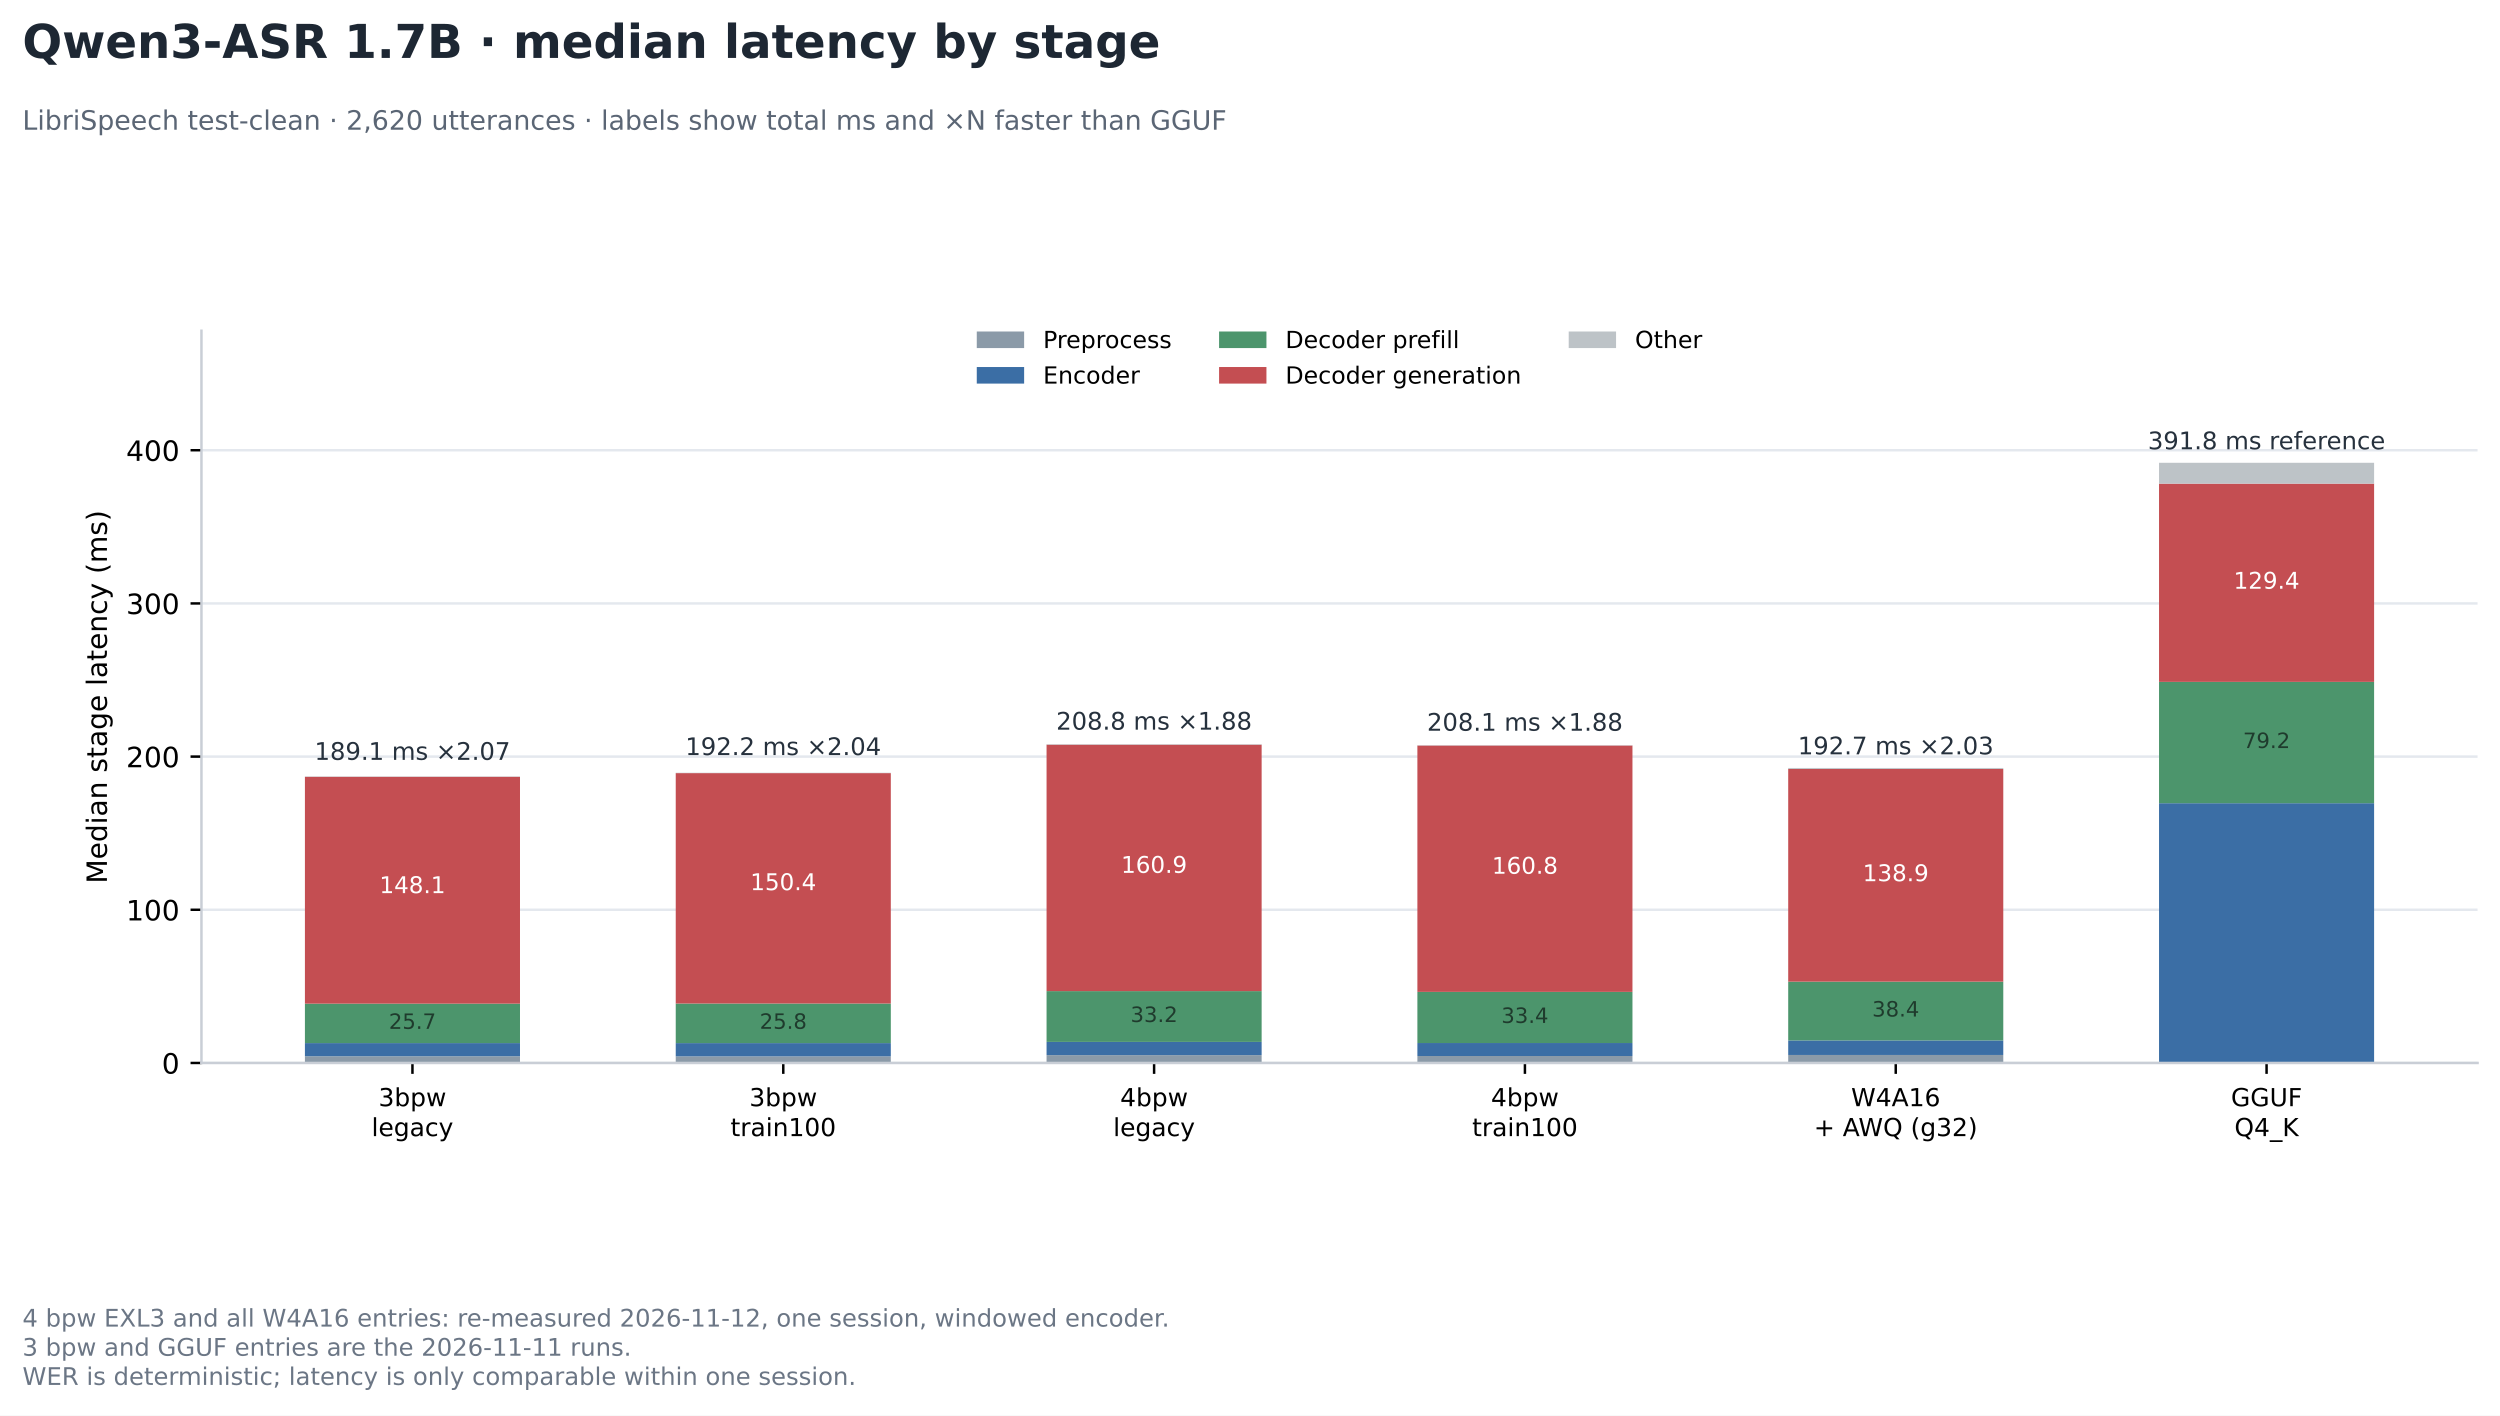
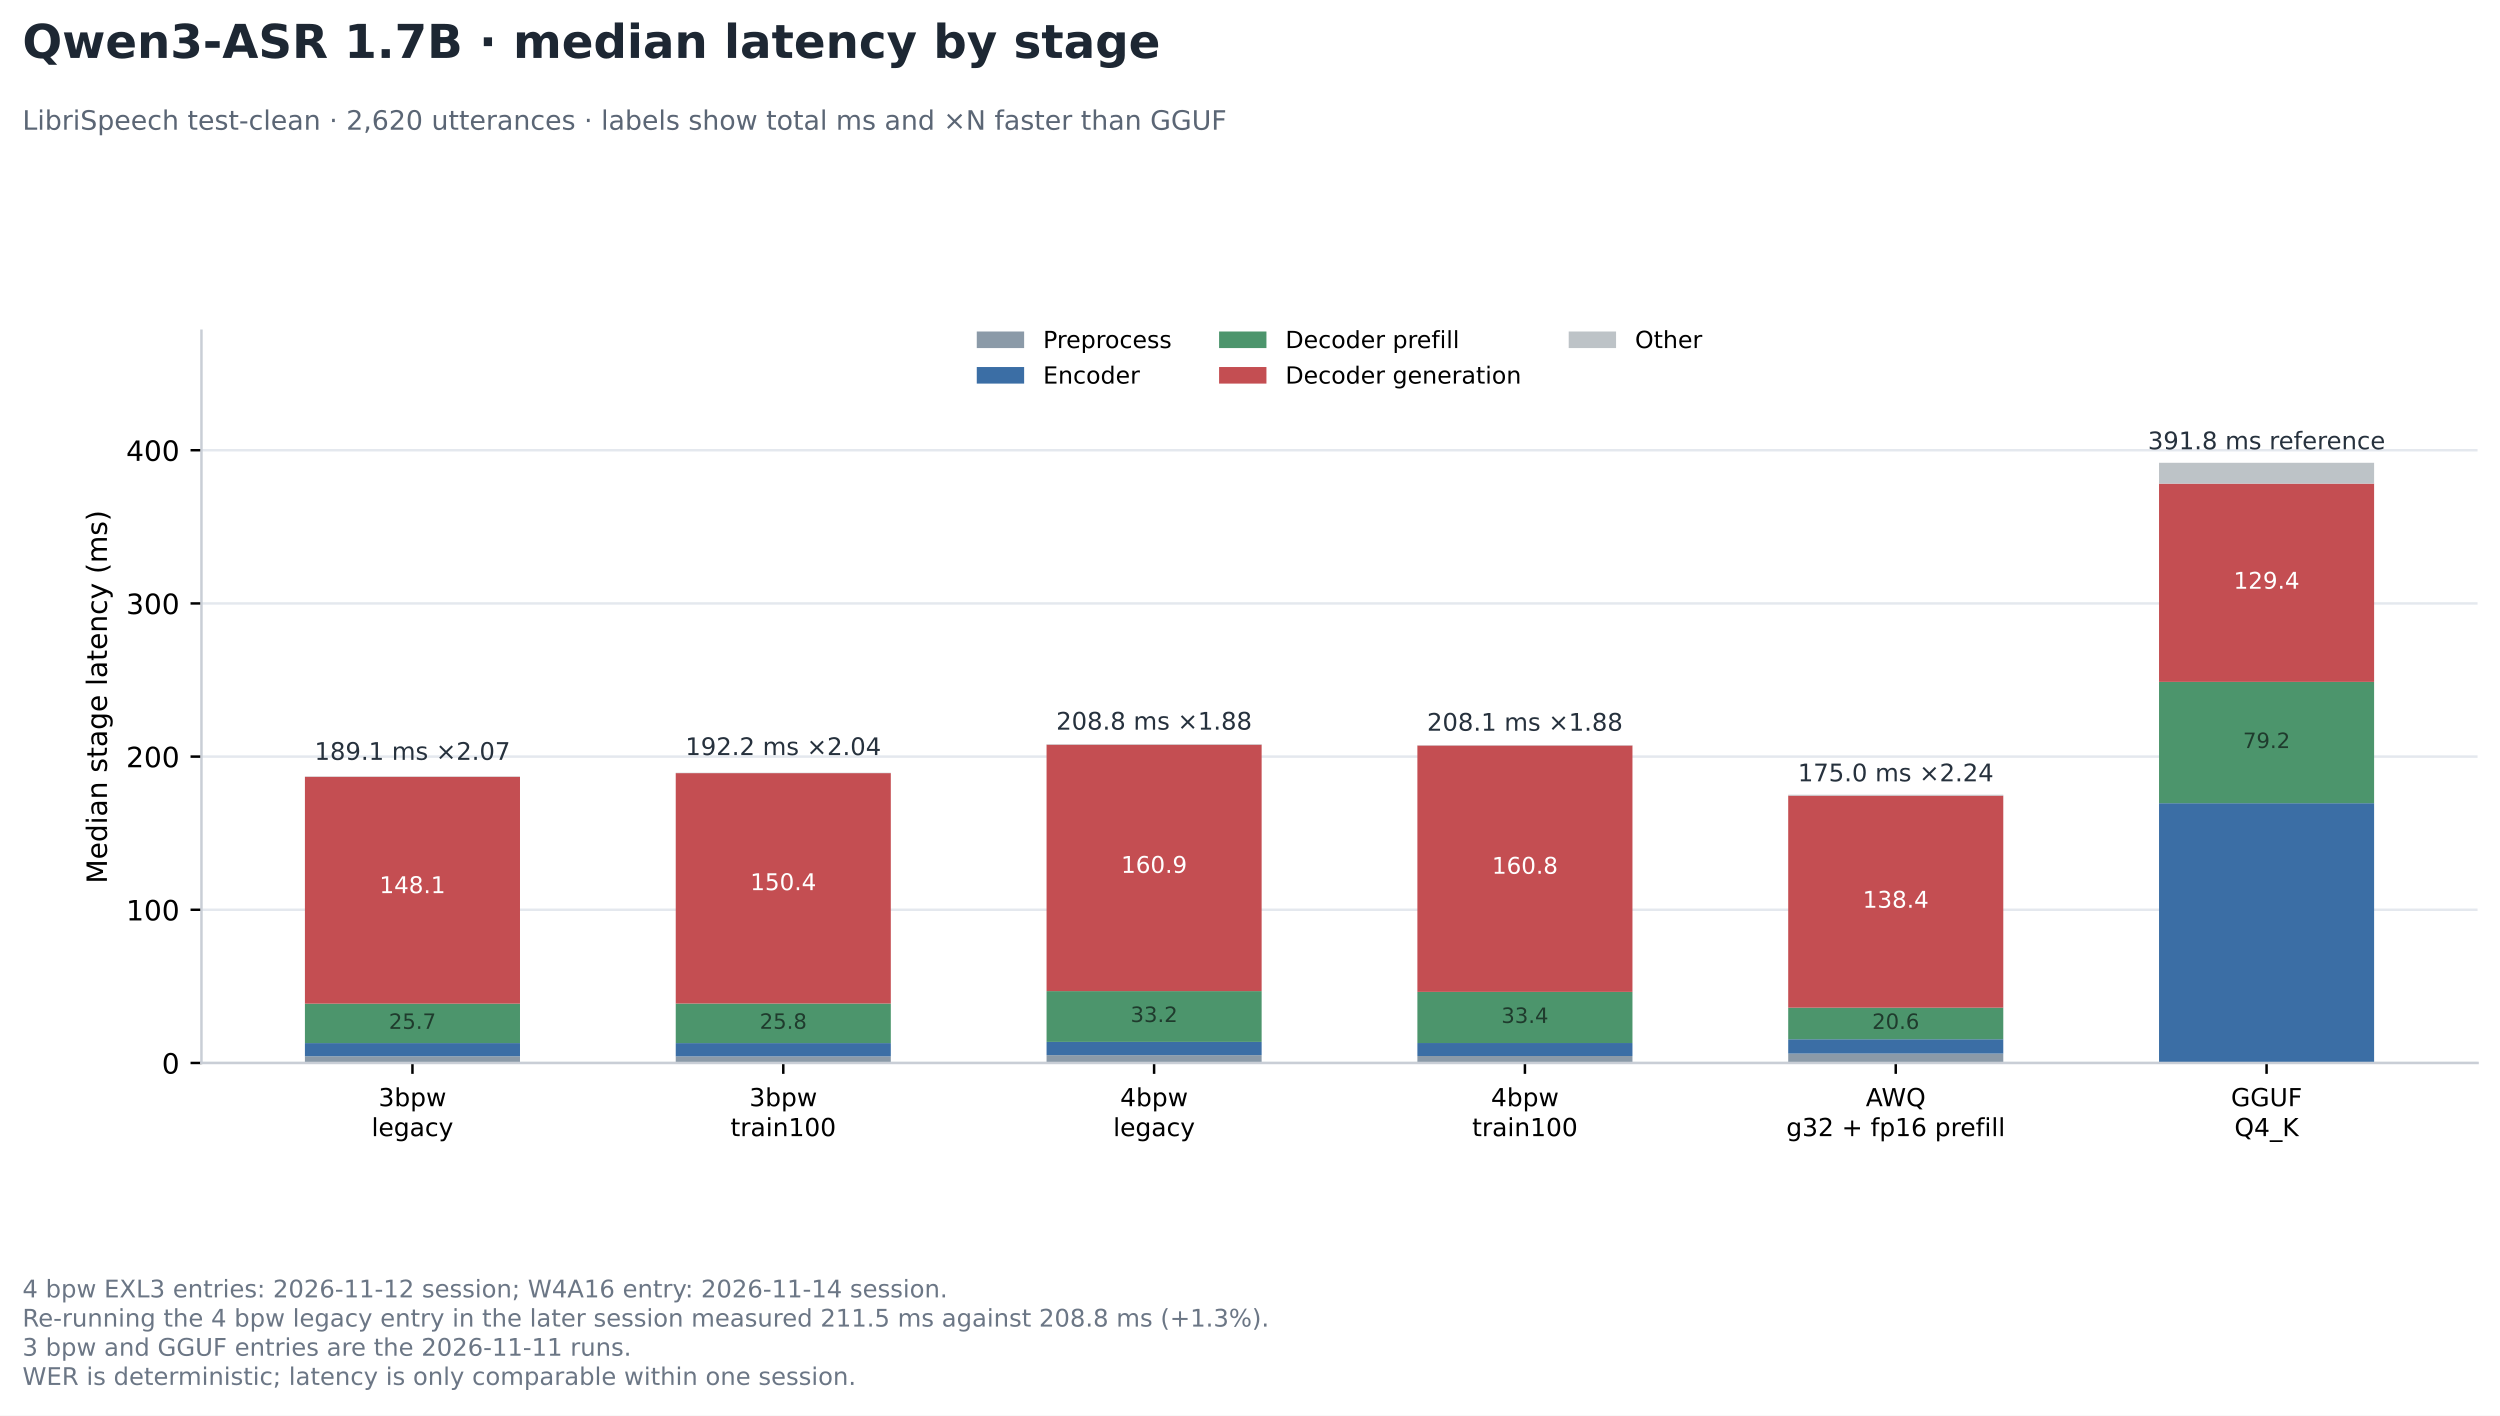
<svg xmlns="http://www.w3.org/2000/svg" xmlns:xlink="http://www.w3.org/1999/xlink" width="802.368pt" height="454.342pt" viewBox="0 0 802.368 454.342" version="1.1">
  <defs>
    <style type="text/css">*{stroke-linejoin: round; stroke-linecap: butt}</style>
  </defs>
  <g id="figure_1">
    <g id="patch_1">
      <path d="M 0 454.342 L 802.368 454.342 L 802.368 0 L 0 0 z " style="fill: #ffffff" />
    </g>
    <g id="axes_1">
      <g id="patch_2">
        <path d="M 64.656 341.158 L 795.168 341.158 L 795.168 106.15 L 64.656 106.15 z " style="fill: #ffffff" />
      </g>
      <g id="matplotlib.axis_1">
        <g id="xtick_1">
          <g id="line2d_1">
            <defs>
-               <path id="m42206c5c84" d="M 0 0 L 0 3.5 " style="stroke: #000000; stroke-width: 0.8" />
+               <path id="m125ddb1082" d="M 0 0 L 0 3.5 " style="stroke: #000000; stroke-width: 0.8" />
            </defs>
            <g>
-               <use xlink:href="#m42206c5c84" x="132.375" y="341.158" style="stroke: #000000; stroke-width: 0.8" />
+               <use xlink:href="#m125ddb1082" x="132.375" y="341.158" style="stroke: #000000; stroke-width: 0.8" />
            </g>
          </g>
          <g id="text_1">
            <text style="font-size: 8px; font-family: 'DejaVu Sans'" transform="translate(121.4803 355.0372)">3bpw</text>
            <text style="font-size: 8px; font-family: 'DejaVu Sans'" transform="translate(119.2453 364.6394)">legacy</text>
          </g>
        </g>
        <g id="xtick_2">
          <g id="line2d_2">
            <g>
-               <use xlink:href="#m42206c5c84" x="251.39" y="341.158" style="stroke: #000000; stroke-width: 0.8" />
+               <use xlink:href="#m125ddb1082" x="251.39" y="341.158" style="stroke: #000000; stroke-width: 0.8" />
            </g>
          </g>
          <g id="text_2">
            <text style="font-size: 8px; font-family: 'DejaVu Sans'" transform="translate(240.495 355.0372)">3bpw</text>
            <text style="font-size: 8px; font-family: 'DejaVu Sans'" transform="translate(234.445 364.6394)">train100</text>
          </g>
        </g>
        <g id="xtick_3">
          <g id="line2d_3">
            <g>
-               <use xlink:href="#m42206c5c84" x="370.405" y="341.158" style="stroke: #000000; stroke-width: 0.8" />
+               <use xlink:href="#m125ddb1082" x="370.405" y="341.158" style="stroke: #000000; stroke-width: 0.8" />
            </g>
          </g>
          <g id="text_3">
            <text style="font-size: 8px; font-family: 'DejaVu Sans'" transform="translate(359.5097 355.0372)">4bpw</text>
            <text style="font-size: 8px; font-family: 'DejaVu Sans'" transform="translate(357.2747 364.6394)">legacy</text>
          </g>
        </g>
        <g id="xtick_4">
          <g id="line2d_4">
            <g>
-               <use xlink:href="#m42206c5c84" x="489.419" y="341.158" style="stroke: #000000; stroke-width: 0.8" />
+               <use xlink:href="#m125ddb1082" x="489.419" y="341.158" style="stroke: #000000; stroke-width: 0.8" />
            </g>
          </g>
          <g id="text_4">
            <text style="font-size: 8px; font-family: 'DejaVu Sans'" transform="translate(478.5243 355.0372)">4bpw</text>
            <text style="font-size: 8px; font-family: 'DejaVu Sans'" transform="translate(472.4743 364.6394)">train100</text>
          </g>
        </g>
        <g id="xtick_5">
          <g id="line2d_5">
            <g>
-               <use xlink:href="#m42206c5c84" x="608.434" y="341.158" style="stroke: #000000; stroke-width: 0.8" />
+               <use xlink:href="#m125ddb1082" x="608.434" y="341.158" style="stroke: #000000; stroke-width: 0.8" />
            </g>
          </g>
          <g id="text_5">
-             <text style="font-size: 8px; font-family: 'DejaVu Sans'" transform="translate(594.1077 355.0366)">W4A16</text>
-             <text style="font-size: 8px; font-family: 'DejaVu Sans'" transform="translate(582.1677 364.6381)">+ AWQ (g32)</text>
+             <text style="font-size: 8px; font-family: 'DejaVu Sans'" transform="translate(598.8127 355.0366)">AWQ</text>
+             <text style="font-size: 8px; font-family: 'DejaVu Sans'" transform="translate(573.3027 364.6388)">g32 + fp16 prefill</text>
          </g>
        </g>
        <g id="xtick_6">
          <g id="line2d_6">
            <g>
-               <use xlink:href="#m42206c5c84" x="727.449" y="341.158" style="stroke: #000000; stroke-width: 0.8" />
+               <use xlink:href="#m125ddb1082" x="727.449" y="341.158" style="stroke: #000000; stroke-width: 0.8" />
            </g>
          </g>
          <g id="text_6">
            <text style="font-size: 8px; font-family: 'DejaVu Sans'" transform="translate(716.0218 355.0366)">GGUF</text>
            <text style="font-size: 8px; font-family: 'DejaVu Sans'" transform="translate(717.1318 364.6381)">Q4_K</text>
          </g>
        </g>
      </g>
      <g id="matplotlib.axis_2">
        <g id="ytick_1">
          <g id="line2d_7">
-             <path d="M 64.656 341.158 L 795.168 341.158 " clip-path="url(#p453dd341d3)" style="fill: none; stroke: #e4e8ee; stroke-width: 0.8; stroke-linecap: square" />
+             <path d="M 64.656 341.158 L 795.168 341.158 " clip-path="url(#pf17461b7f7)" style="fill: none; stroke: #e4e8ee; stroke-width: 0.8; stroke-linecap: square" />
          </g>
          <g id="line2d_8">
            <defs>
-               <path id="me9b0574180" d="M 0 0 L -3.5 0 " style="stroke: #000000; stroke-width: 0.8" />
+               <path id="m1e3dc295d7" d="M 0 0 L -3.5 0 " style="stroke: #000000; stroke-width: 0.8" />
            </defs>
            <g>
-               <use xlink:href="#me9b0574180" x="64.656" y="341.158" style="stroke: #000000; stroke-width: 0.8" />
+               <use xlink:href="#m1e3dc295d7" x="64.656" y="341.158" style="stroke: #000000; stroke-width: 0.8" />
            </g>
          </g>
          <g id="text_7">
            <text style="font-size: 9px; font-family: 'DejaVu Sans'; text-anchor: end" x="57.656" y="344.577" transform="rotate(-0 57.656 344.5766)">0</text>
          </g>
        </g>
        <g id="ytick_2">
          <g id="line2d_9">
-             <path d="M 64.656 291.993 L 795.168 291.993 " clip-path="url(#p453dd341d3)" style="fill: none; stroke: #e4e8ee; stroke-width: 0.8; stroke-linecap: square" />
+             <path d="M 64.656 291.993 L 795.168 291.993 " clip-path="url(#pf17461b7f7)" style="fill: none; stroke: #e4e8ee; stroke-width: 0.8; stroke-linecap: square" />
          </g>
          <g id="line2d_10">
            <g>
-               <use xlink:href="#me9b0574180" x="64.656" y="291.993" style="stroke: #000000; stroke-width: 0.8" />
+               <use xlink:href="#m1e3dc295d7" x="64.656" y="291.993" style="stroke: #000000; stroke-width: 0.8" />
            </g>
          </g>
          <g id="text_8">
            <text style="font-size: 9px; font-family: 'DejaVu Sans'; text-anchor: end" x="57.656" y="295.412" transform="rotate(-0 57.656 295.4124)">100</text>
          </g>
        </g>
        <g id="ytick_3">
          <g id="line2d_11">
-             <path d="M 64.656 242.829 L 795.168 242.829 " clip-path="url(#p453dd341d3)" style="fill: none; stroke: #e4e8ee; stroke-width: 0.8; stroke-linecap: square" />
+             <path d="M 64.656 242.829 L 795.168 242.829 " clip-path="url(#pf17461b7f7)" style="fill: none; stroke: #e4e8ee; stroke-width: 0.8; stroke-linecap: square" />
          </g>
          <g id="line2d_12">
            <g>
-               <use xlink:href="#me9b0574180" x="64.656" y="242.829" style="stroke: #000000; stroke-width: 0.8" />
+               <use xlink:href="#m1e3dc295d7" x="64.656" y="242.829" style="stroke: #000000; stroke-width: 0.8" />
            </g>
          </g>
          <g id="text_9">
            <text style="font-size: 9px; font-family: 'DejaVu Sans'; text-anchor: end" x="57.656" y="246.248" transform="rotate(-0 57.656 246.2482)">200</text>
          </g>
        </g>
        <g id="ytick_4">
          <g id="line2d_13">
-             <path d="M 64.656 193.665 L 795.168 193.665 " clip-path="url(#p453dd341d3)" style="fill: none; stroke: #e4e8ee; stroke-width: 0.8; stroke-linecap: square" />
+             <path d="M 64.656 193.665 L 795.168 193.665 " clip-path="url(#pf17461b7f7)" style="fill: none; stroke: #e4e8ee; stroke-width: 0.8; stroke-linecap: square" />
          </g>
          <g id="line2d_14">
            <g>
-               <use xlink:href="#me9b0574180" x="64.656" y="193.665" style="stroke: #000000; stroke-width: 0.8" />
+               <use xlink:href="#m1e3dc295d7" x="64.656" y="193.665" style="stroke: #000000; stroke-width: 0.8" />
            </g>
          </g>
          <g id="text_10">
            <text style="font-size: 9px; font-family: 'DejaVu Sans'; text-anchor: end" x="57.656" y="197.084" transform="rotate(-0 57.656 197.084)">300</text>
          </g>
        </g>
        <g id="ytick_5">
          <g id="line2d_15">
-             <path d="M 64.656 144.501 L 795.168 144.501 " clip-path="url(#p453dd341d3)" style="fill: none; stroke: #e4e8ee; stroke-width: 0.8; stroke-linecap: square" />
+             <path d="M 64.656 144.501 L 795.168 144.501 " clip-path="url(#pf17461b7f7)" style="fill: none; stroke: #e4e8ee; stroke-width: 0.8; stroke-linecap: square" />
          </g>
          <g id="line2d_16">
            <g>
-               <use xlink:href="#me9b0574180" x="64.656" y="144.501" style="stroke: #000000; stroke-width: 0.8" />
+               <use xlink:href="#m1e3dc295d7" x="64.656" y="144.501" style="stroke: #000000; stroke-width: 0.8" />
            </g>
          </g>
          <g id="text_11">
            <text style="font-size: 9px; font-family: 'DejaVu Sans'; text-anchor: end" x="57.656" y="147.92" transform="rotate(-0 57.656 147.9198)">400</text>
          </g>
        </g>
        <g id="text_12">
          <text style="font-size: 9px; font-family: 'DejaVu Sans'; text-anchor: middle" x="34.315" y="223.654" transform="rotate(-90 34.31514 223.6537)">Median stage latency (ms)</text>
        </g>
      </g>
      <g id="patch_3">
-         <path d="M 97.861 341.158 L 166.89 341.158 L 166.89 339 L 97.861 339 z " clip-path="url(#p453dd341d3)" style="fill: #8b9aa8" />
+         <path d="M 97.861 341.158 L 166.89 341.158 L 166.89 339 L 97.861 339 z " clip-path="url(#pf17461b7f7)" style="fill: #8b9aa8" />
      </g>
      <g id="patch_4">
-         <path d="M 216.876 341.158 L 285.904 341.158 L 285.904 339.036 L 216.876 339.036 z " clip-path="url(#p453dd341d3)" style="fill: #8b9aa8" />
+         <path d="M 216.876 341.158 L 285.904 341.158 L 285.904 339.036 L 216.876 339.036 z " clip-path="url(#pf17461b7f7)" style="fill: #8b9aa8" />
      </g>
      <g id="patch_5">
-         <path d="M 335.89 341.158 L 404.919 341.158 L 404.919 338.634 L 335.89 338.634 z " clip-path="url(#p453dd341d3)" style="fill: #8b9aa8" />
+         <path d="M 335.89 341.158 L 404.919 341.158 L 404.919 338.634 L 335.89 338.634 z " clip-path="url(#pf17461b7f7)" style="fill: #8b9aa8" />
      </g>
      <g id="patch_6">
-         <path d="M 454.905 341.158 L 523.934 341.158 L 523.934 338.919 L 454.905 338.919 z " clip-path="url(#p453dd341d3)" style="fill: #8b9aa8" />
+         <path d="M 454.905 341.158 L 523.934 341.158 L 523.934 338.919 L 454.905 338.919 z " clip-path="url(#pf17461b7f7)" style="fill: #8b9aa8" />
      </g>
      <g id="patch_7">
-         <path d="M 573.92 341.158 L 642.948 341.158 L 642.948 338.588 L 573.92 338.588 z " clip-path="url(#p453dd341d3)" style="fill: #8b9aa8" />
+         <path d="M 573.92 341.158 L 642.948 341.158 L 642.948 338.139 L 573.92 338.139 z " clip-path="url(#pf17461b7f7)" style="fill: #8b9aa8" />
      </g>
      <g id="patch_8">
-         <path d="M 692.934 341.158 L 761.963 341.158 L 761.963 341.158 L 692.934 341.158 z " clip-path="url(#p453dd341d3)" style="fill: #8b9aa8" />
+         <path d="M 692.934 341.158 L 761.963 341.158 L 761.963 341.158 L 692.934 341.158 z " clip-path="url(#pf17461b7f7)" style="fill: #8b9aa8" />
      </g>
      <g id="patch_9">
-         <path d="M 97.861 339 L 166.89 339 L 166.89 334.778 L 97.861 334.778 z " clip-path="url(#p453dd341d3)" style="fill: #3b6ea5" />
+         <path d="M 97.861 339 L 166.89 339 L 166.89 334.778 L 97.861 334.778 z " clip-path="url(#pf17461b7f7)" style="fill: #3b6ea5" />
      </g>
      <g id="patch_10">
-         <path d="M 216.876 339.036 L 285.904 339.036 L 285.904 334.783 L 216.876 334.783 z " clip-path="url(#p453dd341d3)" style="fill: #3b6ea5" />
+         <path d="M 216.876 339.036 L 285.904 339.036 L 285.904 334.783 L 216.876 334.783 z " clip-path="url(#pf17461b7f7)" style="fill: #3b6ea5" />
      </g>
      <g id="patch_11">
-         <path d="M 335.89 338.634 L 404.919 338.634 L 404.919 334.396 L 335.89 334.396 z " clip-path="url(#p453dd341d3)" style="fill: #3b6ea5" />
+         <path d="M 335.89 338.634 L 404.919 338.634 L 404.919 334.396 L 335.89 334.396 z " clip-path="url(#pf17461b7f7)" style="fill: #3b6ea5" />
      </g>
      <g id="patch_12">
-         <path d="M 454.905 338.919 L 523.934 338.919 L 523.934 334.756 L 454.905 334.756 z " clip-path="url(#p453dd341d3)" style="fill: #3b6ea5" />
+         <path d="M 454.905 338.919 L 523.934 338.919 L 523.934 334.756 L 454.905 334.756 z " clip-path="url(#pf17461b7f7)" style="fill: #3b6ea5" />
      </g>
      <g id="patch_13">
-         <path d="M 573.92 338.588 L 642.948 338.588 L 642.948 333.919 L 573.92 333.919 z " clip-path="url(#p453dd341d3)" style="fill: #3b6ea5" />
+         <path d="M 573.92 338.139 L 642.948 338.139 L 642.948 333.548 L 573.92 333.548 z " clip-path="url(#pf17461b7f7)" style="fill: #3b6ea5" />
      </g>
      <g id="patch_14">
-         <path d="M 692.934 341.158 L 761.963 341.158 L 761.963 257.783 L 692.934 257.783 z " clip-path="url(#p453dd341d3)" style="fill: #3b6ea5" />
+         <path d="M 692.934 341.158 L 761.963 341.158 L 761.963 257.783 L 692.934 257.783 z " clip-path="url(#pf17461b7f7)" style="fill: #3b6ea5" />
      </g>
      <g id="patch_15">
-         <path d="M 97.861 334.778 L 166.89 334.778 L 166.89 322.122 L 97.861 322.122 z " clip-path="url(#p453dd341d3)" style="fill: #4c956c" />
+         <path d="M 97.861 334.778 L 166.89 334.778 L 166.89 322.122 L 97.861 322.122 z " clip-path="url(#pf17461b7f7)" style="fill: #4c956c" />
      </g>
      <g id="patch_16">
-         <path d="M 216.876 334.783 L 285.904 334.783 L 285.904 322.081 L 216.876 322.081 z " clip-path="url(#p453dd341d3)" style="fill: #4c956c" />
+         <path d="M 216.876 334.783 L 285.904 334.783 L 285.904 322.081 L 216.876 322.081 z " clip-path="url(#pf17461b7f7)" style="fill: #4c956c" />
      </g>
      <g id="patch_17">
-         <path d="M 335.89 334.396 L 404.919 334.396 L 404.919 318.095 L 335.89 318.095 z " clip-path="url(#p453dd341d3)" style="fill: #4c956c" />
+         <path d="M 335.89 334.396 L 404.919 334.396 L 404.919 318.095 L 335.89 318.095 z " clip-path="url(#pf17461b7f7)" style="fill: #4c956c" />
      </g>
      <g id="patch_18">
-         <path d="M 454.905 334.756 L 523.934 334.756 L 523.934 318.34 L 454.905 318.34 z " clip-path="url(#p453dd341d3)" style="fill: #4c956c" />
+         <path d="M 454.905 334.756 L 523.934 334.756 L 523.934 318.34 L 454.905 318.34 z " clip-path="url(#pf17461b7f7)" style="fill: #4c956c" />
      </g>
      <g id="patch_19">
-         <path d="M 573.92 333.919 L 642.948 333.919 L 642.948 315.061 L 573.92 315.061 z " clip-path="url(#p453dd341d3)" style="fill: #4c956c" />
+         <path d="M 573.92 333.548 L 642.948 333.548 L 642.948 323.405 L 573.92 323.405 z " clip-path="url(#pf17461b7f7)" style="fill: #4c956c" />
      </g>
      <g id="patch_20">
-         <path d="M 692.934 257.783 L 761.963 257.783 L 761.963 218.845 L 692.934 218.845 z " clip-path="url(#p453dd341d3)" style="fill: #4c956c" />
+         <path d="M 692.934 257.783 L 761.963 257.783 L 761.963 218.845 L 692.934 218.845 z " clip-path="url(#pf17461b7f7)" style="fill: #4c956c" />
      </g>
      <g id="patch_21">
-         <path d="M 97.861 322.122 L 166.89 322.122 L 166.89 249.313 L 97.861 249.313 z " clip-path="url(#p453dd341d3)" style="fill: #c44e52" />
+         <path d="M 97.861 322.122 L 166.89 322.122 L 166.89 249.313 L 97.861 249.313 z " clip-path="url(#pf17461b7f7)" style="fill: #c44e52" />
      </g>
      <g id="patch_22">
-         <path d="M 216.876 322.081 L 285.904 322.081 L 285.904 248.127 L 216.876 248.127 z " clip-path="url(#p453dd341d3)" style="fill: #c44e52" />
+         <path d="M 216.876 322.081 L 285.904 322.081 L 285.904 248.127 L 216.876 248.127 z " clip-path="url(#pf17461b7f7)" style="fill: #c44e52" />
      </g>
      <g id="patch_23">
-         <path d="M 335.89 318.095 L 404.919 318.095 L 404.919 239.003 L 335.89 239.003 z " clip-path="url(#p453dd341d3)" style="fill: #c44e52" />
+         <path d="M 335.89 318.095 L 404.919 318.095 L 404.919 239.003 L 335.89 239.003 z " clip-path="url(#pf17461b7f7)" style="fill: #c44e52" />
      </g>
      <g id="patch_24">
-         <path d="M 454.905 318.34 L 523.934 318.34 L 523.934 239.271 L 454.905 239.271 z " clip-path="url(#p453dd341d3)" style="fill: #c44e52" />
+         <path d="M 454.905 318.34 L 523.934 318.34 L 523.934 239.271 L 454.905 239.271 z " clip-path="url(#pf17461b7f7)" style="fill: #c44e52" />
      </g>
      <g id="patch_25">
-         <path d="M 573.92 315.061 L 642.948 315.061 L 642.948 246.78 L 573.92 246.78 z " clip-path="url(#p453dd341d3)" style="fill: #c44e52" />
+         <path d="M 573.92 323.405 L 642.948 323.405 L 642.948 255.358 L 573.92 255.358 z " clip-path="url(#pf17461b7f7)" style="fill: #c44e52" />
      </g>
      <g id="patch_26">
-         <path d="M 692.934 218.845 L 761.963 218.845 L 761.963 155.218 L 692.934 155.218 z " clip-path="url(#p453dd341d3)" style="fill: #c44e52" />
+         <path d="M 692.934 218.845 L 761.963 218.845 L 761.963 155.218 L 692.934 155.218 z " clip-path="url(#pf17461b7f7)" style="fill: #c44e52" />
      </g>
      <g id="patch_27">
-         <path d="M 97.861 249.313 L 166.89 249.313 L 166.89 249.201 L 97.861 249.201 z " clip-path="url(#p453dd341d3)" style="fill: #bdc3c7" />
+         <path d="M 97.861 249.313 L 166.89 249.313 L 166.89 249.201 L 97.861 249.201 z " clip-path="url(#pf17461b7f7)" style="fill: #bdc3c7" />
      </g>
      <g id="patch_28">
-         <path d="M 216.876 248.127 L 285.904 248.127 L 285.904 248.015 L 216.876 248.015 z " clip-path="url(#p453dd341d3)" style="fill: #bdc3c7" />
+         <path d="M 216.876 248.127 L 285.904 248.127 L 285.904 248.015 L 216.876 248.015 z " clip-path="url(#pf17461b7f7)" style="fill: #bdc3c7" />
      </g>
      <g id="patch_29">
-         <path d="M 335.89 239.003 L 404.919 239.003 L 404.919 238.837 L 335.89 238.837 z " clip-path="url(#p453dd341d3)" style="fill: #bdc3c7" />
+         <path d="M 335.89 239.003 L 404.919 239.003 L 404.919 238.837 L 335.89 238.837 z " clip-path="url(#pf17461b7f7)" style="fill: #bdc3c7" />
      </g>
      <g id="patch_30">
-         <path d="M 454.905 239.271 L 523.934 239.271 L 523.934 239.155 L 454.905 239.155 z " clip-path="url(#p453dd341d3)" style="fill: #bdc3c7" />
+         <path d="M 454.905 239.271 L 523.934 239.271 L 523.934 239.155 L 454.905 239.155 z " clip-path="url(#pf17461b7f7)" style="fill: #bdc3c7" />
      </g>
      <g id="patch_31">
-         <path d="M 573.92 246.78 L 642.948 246.78 L 642.948 246.476 L 573.92 246.476 z " clip-path="url(#p453dd341d3)" style="fill: #bdc3c7" />
+         <path d="M 573.92 255.358 L 642.948 255.358 L 642.948 255.076 L 573.92 255.076 z " clip-path="url(#pf17461b7f7)" style="fill: #bdc3c7" />
      </g>
      <g id="patch_32">
-         <path d="M 692.934 155.218 L 761.963 155.218 L 761.963 148.528 L 692.934 148.528 z " clip-path="url(#p453dd341d3)" style="fill: #bdc3c7" />
+         <path d="M 692.934 155.218 L 761.963 155.218 L 761.963 148.528 L 692.934 148.528 z " clip-path="url(#pf17461b7f7)" style="fill: #bdc3c7" />
      </g>
      <g id="patch_33">
        <path d="M 64.656 341.158 L 64.656 106.15 " style="fill: none; stroke: #c9ced6; stroke-width: 0.8; stroke-linejoin: miter; stroke-linecap: square" />
      </g>
      <g id="patch_34">
        <path d="M 64.656 341.158 L 795.168 341.158 " style="fill: none; stroke: #c9ced6; stroke-width: 0.8; stroke-linejoin: miter; stroke-linecap: square" />
      </g>
      <g id="text_13">
        <text style="font-size: 7.8px; font-family: 'DejaVu Sans'; text-anchor: middle; fill: #26313d" x="132.375" y="243.873" transform="rotate(-0 132.3753 243.8734)">189.1 ms  ×2.07</text>
      </g>
      <g id="text_14">
        <text style="font-size: 6.8px; font-family: 'DejaVu Sans'; text-anchor: middle; fill: #1f3b2d" x="132.375" y="330.217" transform="rotate(-0 132.3753 330.2168)">25.7</text>
      </g>
      <g id="text_15">
        <text style="font-size: 7.4px; font-family: 'DejaVu Sans'; text-anchor: middle; fill: #ffffff" x="132.375" y="286.644" transform="rotate(-0 132.3753 286.6441)">148.1</text>
      </g>
      <g id="text_16">
        <text style="font-size: 7.8px; font-family: 'DejaVu Sans'; text-anchor: middle; fill: #26313d" x="251.39" y="242.344" transform="rotate(-0 251.39 242.3438)">192.2 ms  ×2.04</text>
      </g>
      <g id="text_17">
        <text style="font-size: 6.8px; font-family: 'DejaVu Sans'; text-anchor: middle; fill: #1f3b2d" x="251.39" y="330.199" transform="rotate(-0 251.39 330.1987)">25.8</text>
      </g>
      <g id="text_18">
        <text style="font-size: 7.4px; font-family: 'DejaVu Sans'; text-anchor: middle; fill: #ffffff" x="251.39" y="285.687" transform="rotate(-0 251.39 285.6874)">150.4</text>
      </g>
      <g id="text_19">
        <text style="font-size: 7.8px; font-family: 'DejaVu Sans'; text-anchor: middle; fill: #26313d" x="370.405" y="234.177" transform="rotate(-0 370.4047 234.1774)">208.8 ms  ×1.88</text>
      </g>
      <g id="text_20">
        <text style="font-size: 6.8px; font-family: 'DejaVu Sans'; text-anchor: middle; fill: #1f3b2d" x="370.405" y="328.012" transform="rotate(-0 370.4047 328.0118)">33.2</text>
      </g>
      <g id="text_21">
        <text style="font-size: 7.4px; font-family: 'DejaVu Sans'; text-anchor: middle; fill: #ffffff" x="370.405" y="280.144" transform="rotate(-0 370.4047 280.1438)">160.9</text>
      </g>
      <g id="text_22">
        <text style="font-size: 7.8px; font-family: 'DejaVu Sans'; text-anchor: middle; fill: #26313d" x="489.419" y="234.522" transform="rotate(-0 489.4193 234.5221)">208.1 ms  ×1.88</text>
      </g>
      <g id="text_23">
        <text style="font-size: 6.8px; font-family: 'DejaVu Sans'; text-anchor: middle; fill: #1f3b2d" x="489.419" y="328.314" transform="rotate(-0 489.4193 328.3143)">33.4</text>
      </g>
      <g id="text_24">
        <text style="font-size: 7.4px; font-family: 'DejaVu Sans'; text-anchor: middle; fill: #ffffff" x="489.419" y="280.427" transform="rotate(-0 489.4193 280.4267)">160.8</text>
      </g>
      <g id="text_25">
-         <text style="font-size: 7.8px; font-family: 'DejaVu Sans'; text-anchor: middle; fill: #26313d" x="608.434" y="242.11" transform="rotate(-0 608.434 242.1102)">192.7 ms  ×2.03</text>
+         <text style="font-size: 7.8px; font-family: 'DejaVu Sans'; text-anchor: middle; fill: #26313d" x="608.434" y="250.774" transform="rotate(-0 608.434 250.7739)">175.0 ms  ×2.24</text>
      </g>
      <g id="text_26">
-         <text style="font-size: 6.8px; font-family: 'DejaVu Sans'; text-anchor: middle; fill: #1f3b2d" x="608.434" y="326.257" transform="rotate(-0 608.434 326.2566)">38.4</text>
+         <text style="font-size: 6.8px; font-family: 'DejaVu Sans'; text-anchor: middle; fill: #1f3b2d" x="608.434" y="330.243" transform="rotate(-0 608.434 330.2432)">20.6</text>
      </g>
      <g id="text_27">
-         <text style="font-size: 7.4px; font-family: 'DejaVu Sans'; text-anchor: middle; fill: #ffffff" x="608.434" y="282.809" transform="rotate(-0 608.434 282.8091)">138.9</text>
+         <text style="font-size: 7.4px; font-family: 'DejaVu Sans'; text-anchor: middle; fill: #ffffff" x="608.434" y="291.334" transform="rotate(-0 608.434 291.3343)">138.4</text>
      </g>
      <g id="text_28">
        <text style="font-size: 7.8px; font-family: 'DejaVu Sans'; text-anchor: middle; fill: #26313d" x="727.449" y="144.196" transform="rotate(-0 727.4487 144.1961)">391.8 ms  reference</text>
      </g>
      <g id="text_29">
        <text style="font-size: 6.8px; font-family: 'DejaVu Sans'; text-anchor: middle; fill: #1f3b2d" x="727.449" y="240.08" transform="rotate(-0 727.4487 240.0803)">79.2</text>
      </g>
      <g id="text_30">
        <text style="font-size: 7.4px; font-family: 'DejaVu Sans'; text-anchor: middle; fill: #ffffff" x="727.449" y="188.954" transform="rotate(-0 727.4487 188.9535)">129.4</text>
      </g>
      <g id="legend_1">
        <g id="patch_35">
          <path d="M 313.492 111.714 L 328.692 111.714 L 328.692 106.394 L 313.492 106.394 z " style="fill: #8b9aa8" />
        </g>
        <g id="text_31">
          <text style="font-size: 7.6px; font-family: 'DejaVu Sans'; text-anchor: start" x="334.772" y="111.714" transform="rotate(-0 334.7725 111.7142)">Preprocess</text>
        </g>
        <g id="patch_36">
          <path d="M 313.492 123.115 L 328.692 123.115 L 328.692 117.795 L 313.492 117.795 z " style="fill: #3b6ea5" />
        </g>
        <g id="text_32">
          <text style="font-size: 7.6px; font-family: 'DejaVu Sans'; text-anchor: start" x="334.772" y="123.115" transform="rotate(-0 334.7725 123.1148)">Encoder</text>
        </g>
        <g id="patch_37">
          <path d="M 391.261 111.714 L 406.461 111.714 L 406.461 106.394 L 391.261 106.394 z " style="fill: #4c956c" />
        </g>
        <g id="text_33">
          <text style="font-size: 7.6px; font-family: 'DejaVu Sans'; text-anchor: start" x="412.541" y="111.714" transform="rotate(-0 412.5407 111.7142)">Decoder prefill</text>
        </g>
        <g id="patch_38">
          <path d="M 391.261 123.115 L 406.461 123.115 L 406.461 117.795 L 391.261 117.795 z " style="fill: #c44e52" />
        </g>
        <g id="text_34">
          <text style="font-size: 7.6px; font-family: 'DejaVu Sans'; text-anchor: start" x="412.541" y="123.115" transform="rotate(-0 412.5407 123.1148)">Decoder generation</text>
        </g>
        <g id="patch_39">
          <path d="M 503.472 111.714 L 518.672 111.714 L 518.672 106.394 L 503.472 106.394 z " style="fill: #bdc3c7" />
        </g>
        <g id="text_35">
          <text style="font-size: 7.6px; font-family: 'DejaVu Sans'; text-anchor: start" x="524.752" y="111.714" transform="rotate(-0 524.7523 111.7142)">Other</text>
        </g>
      </g>
    </g>
    <g id="text_36">
      <text style="font-weight: 700; font-size: 15px; font-family: 'DejaVu Sans'; text-anchor: start; fill: #1d2733" x="7.2" y="18.598" transform="rotate(-0 7.2 18.59766)">Qwen3-ASR 1.7B · median latency by stage</text>
    </g>
    <g id="text_37">
      <text style="font-size: 8.6px; font-family: 'DejaVu Sans'; text-anchor: start; fill: #5b6675" x="7.2" y="41.638" transform="rotate(-0 7.2 41.63766)">LibriSpeech test-clean · 2,620 utterances · labels show total ms and ×N faster than GGUF</text>
    </g>
    <g id="text_38">
-       <text style="font-size: 7.8px; font-family: 'DejaVu Sans'; fill: #6b7685" transform="translate(7.2 425.7628)">4 bpw EXL3 and all W4A16 entries: re-measured 2026-11-12, one session, windowed encoder.</text>
+       <text style="font-size: 7.8px; font-family: 'DejaVu Sans'; fill: #6b7685" transform="translate(7.2 416.4007)">4 bpw EXL3 entries: 2026-11-12 session; W4A16 entry: 2026-11-14 session.</text>
+       <text style="font-size: 7.8px; font-family: 'DejaVu Sans'; fill: #6b7685" transform="translate(7.2 425.7628)">Re-running the 4 bpw legacy entry in the later session measured 211.5 ms against 208.8 ms (+1.3%).</text>
      <text style="font-size: 7.8px; font-family: 'DejaVu Sans'; fill: #6b7685" transform="translate(7.2 435.1249)">3 bpw and GGUF entries are the 2026-11-11 runs.</text>
      <text style="font-size: 7.8px; font-family: 'DejaVu Sans'; fill: #6b7685" transform="translate(7.2 444.4871)">WER is deterministic; latency is only comparable within one session.</text>
    </g>
  </g>
  <defs>
-     <clipPath id="p453dd341d3">
+     <clipPath id="pf17461b7f7">
      <rect x="64.656" y="106.15" width="730.512" height="235.008" />
    </clipPath>
  </defs>
</svg>
